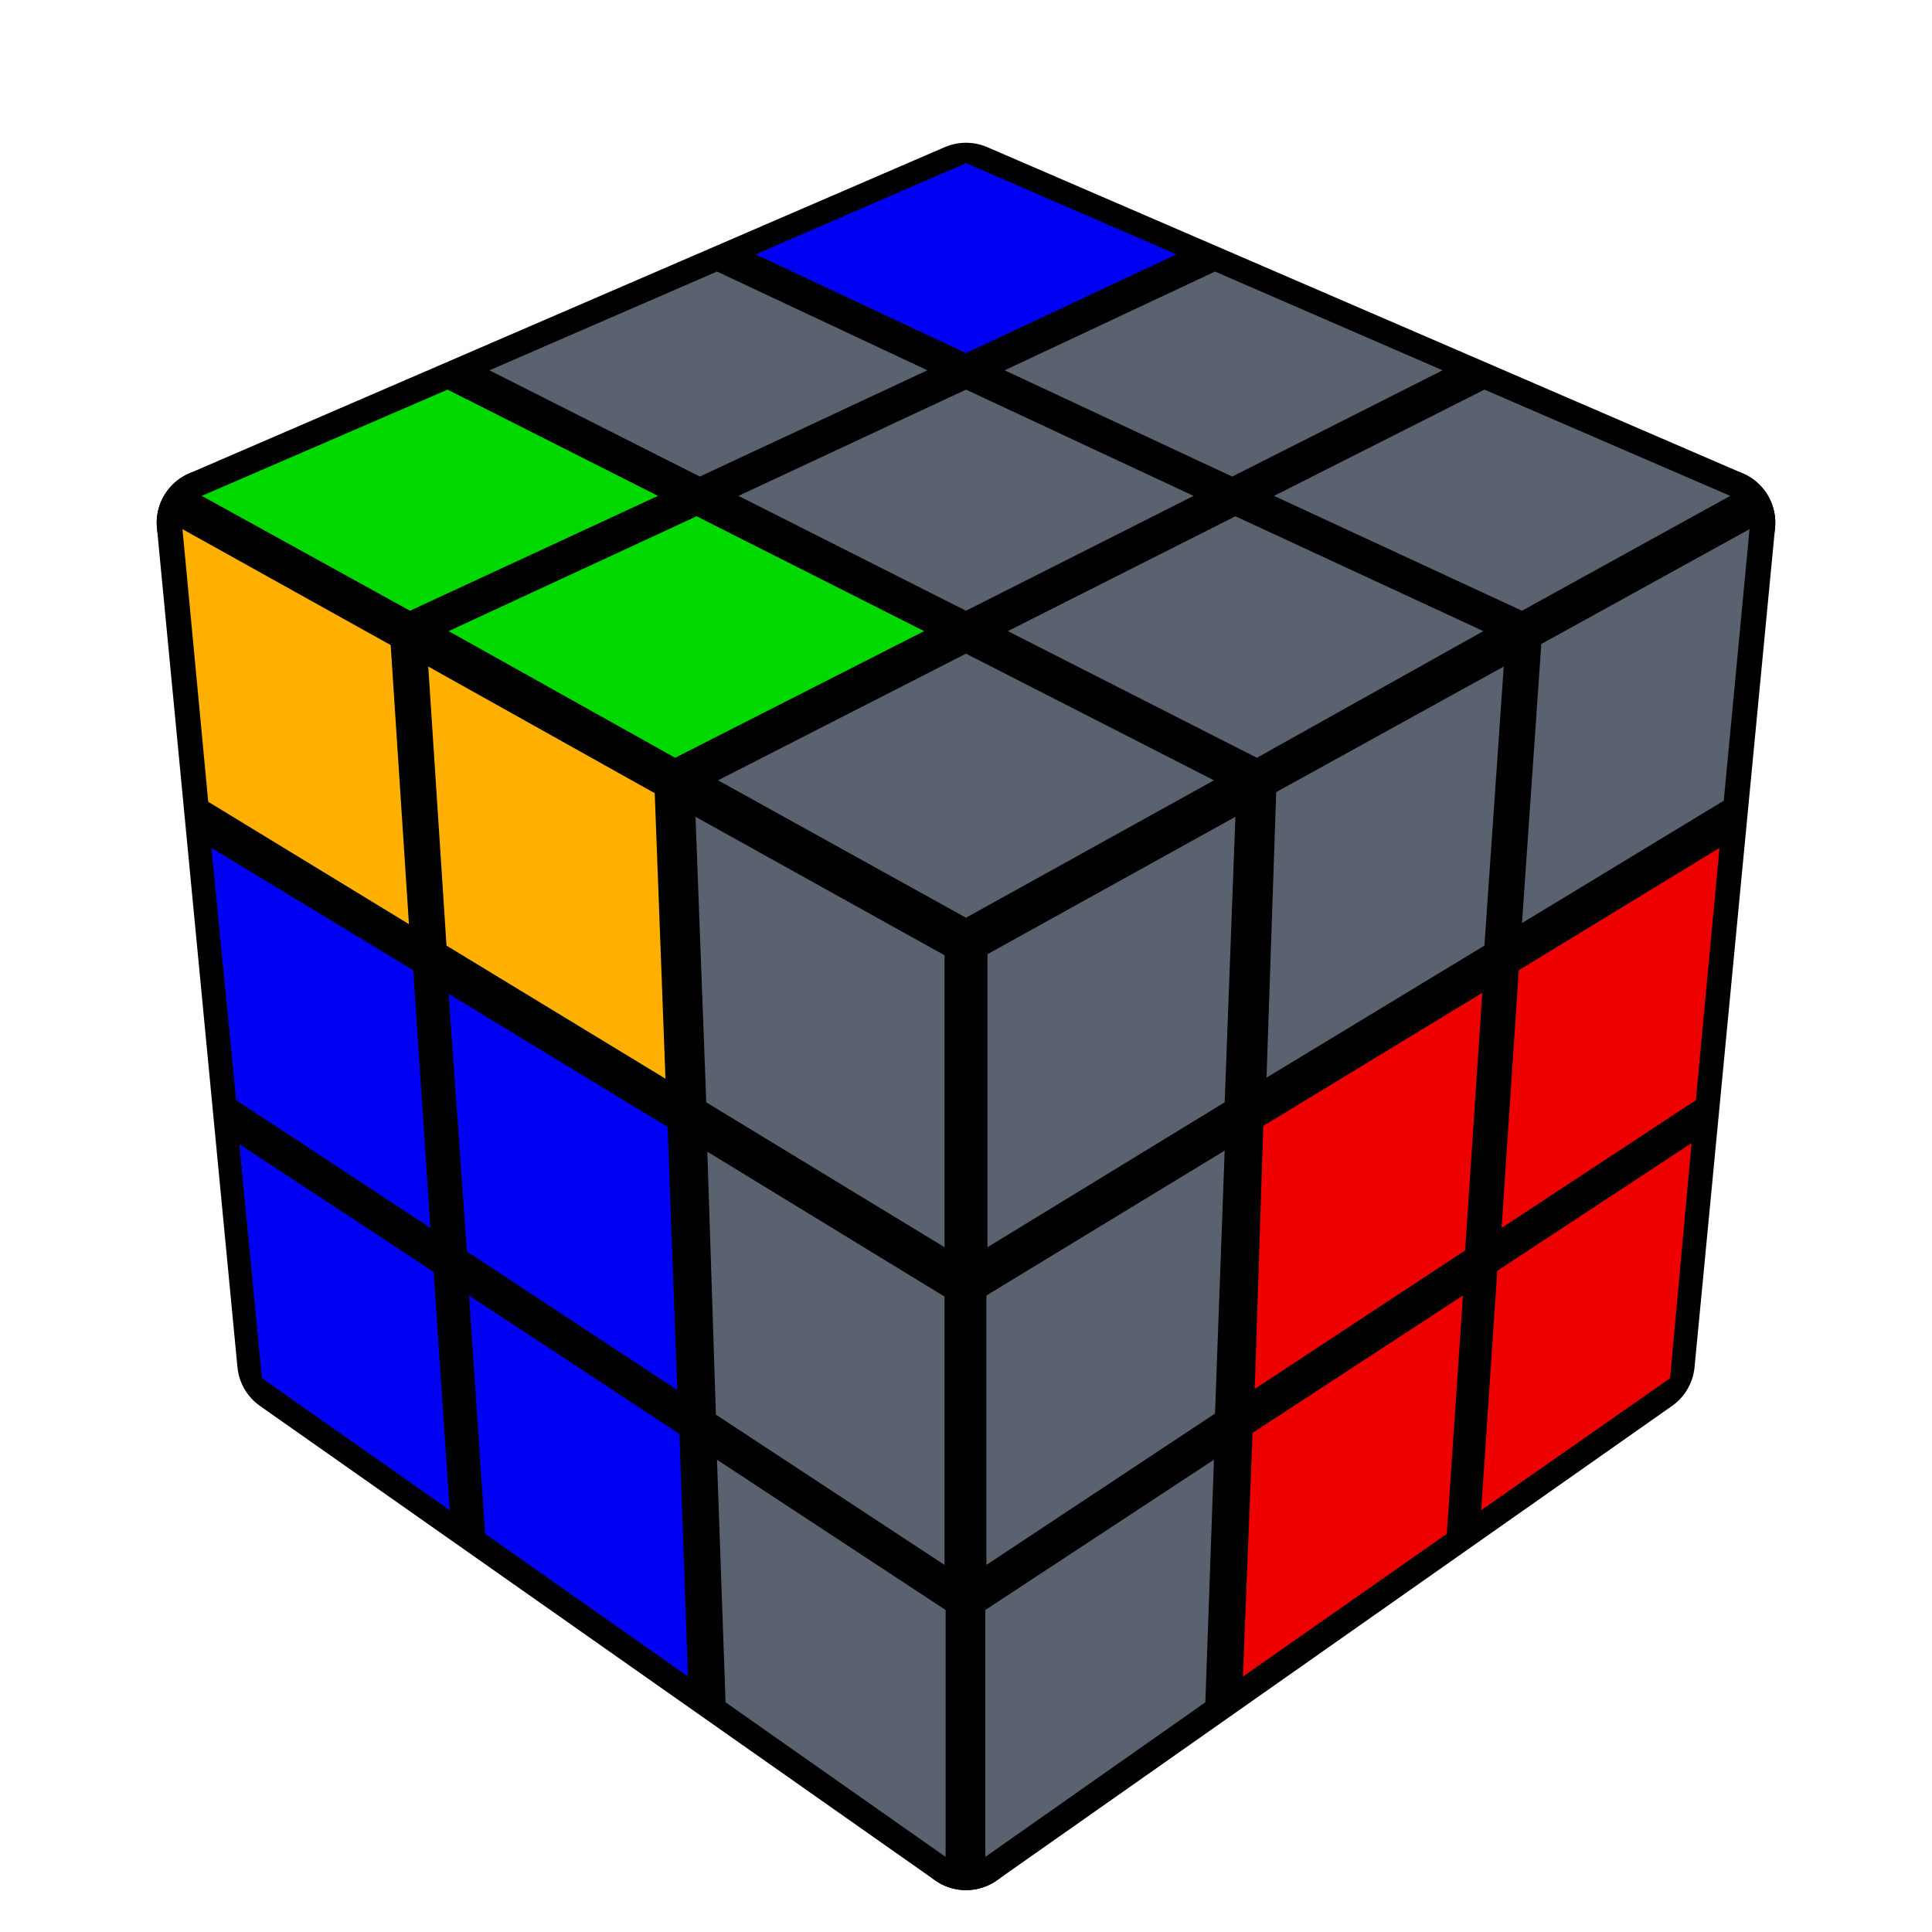
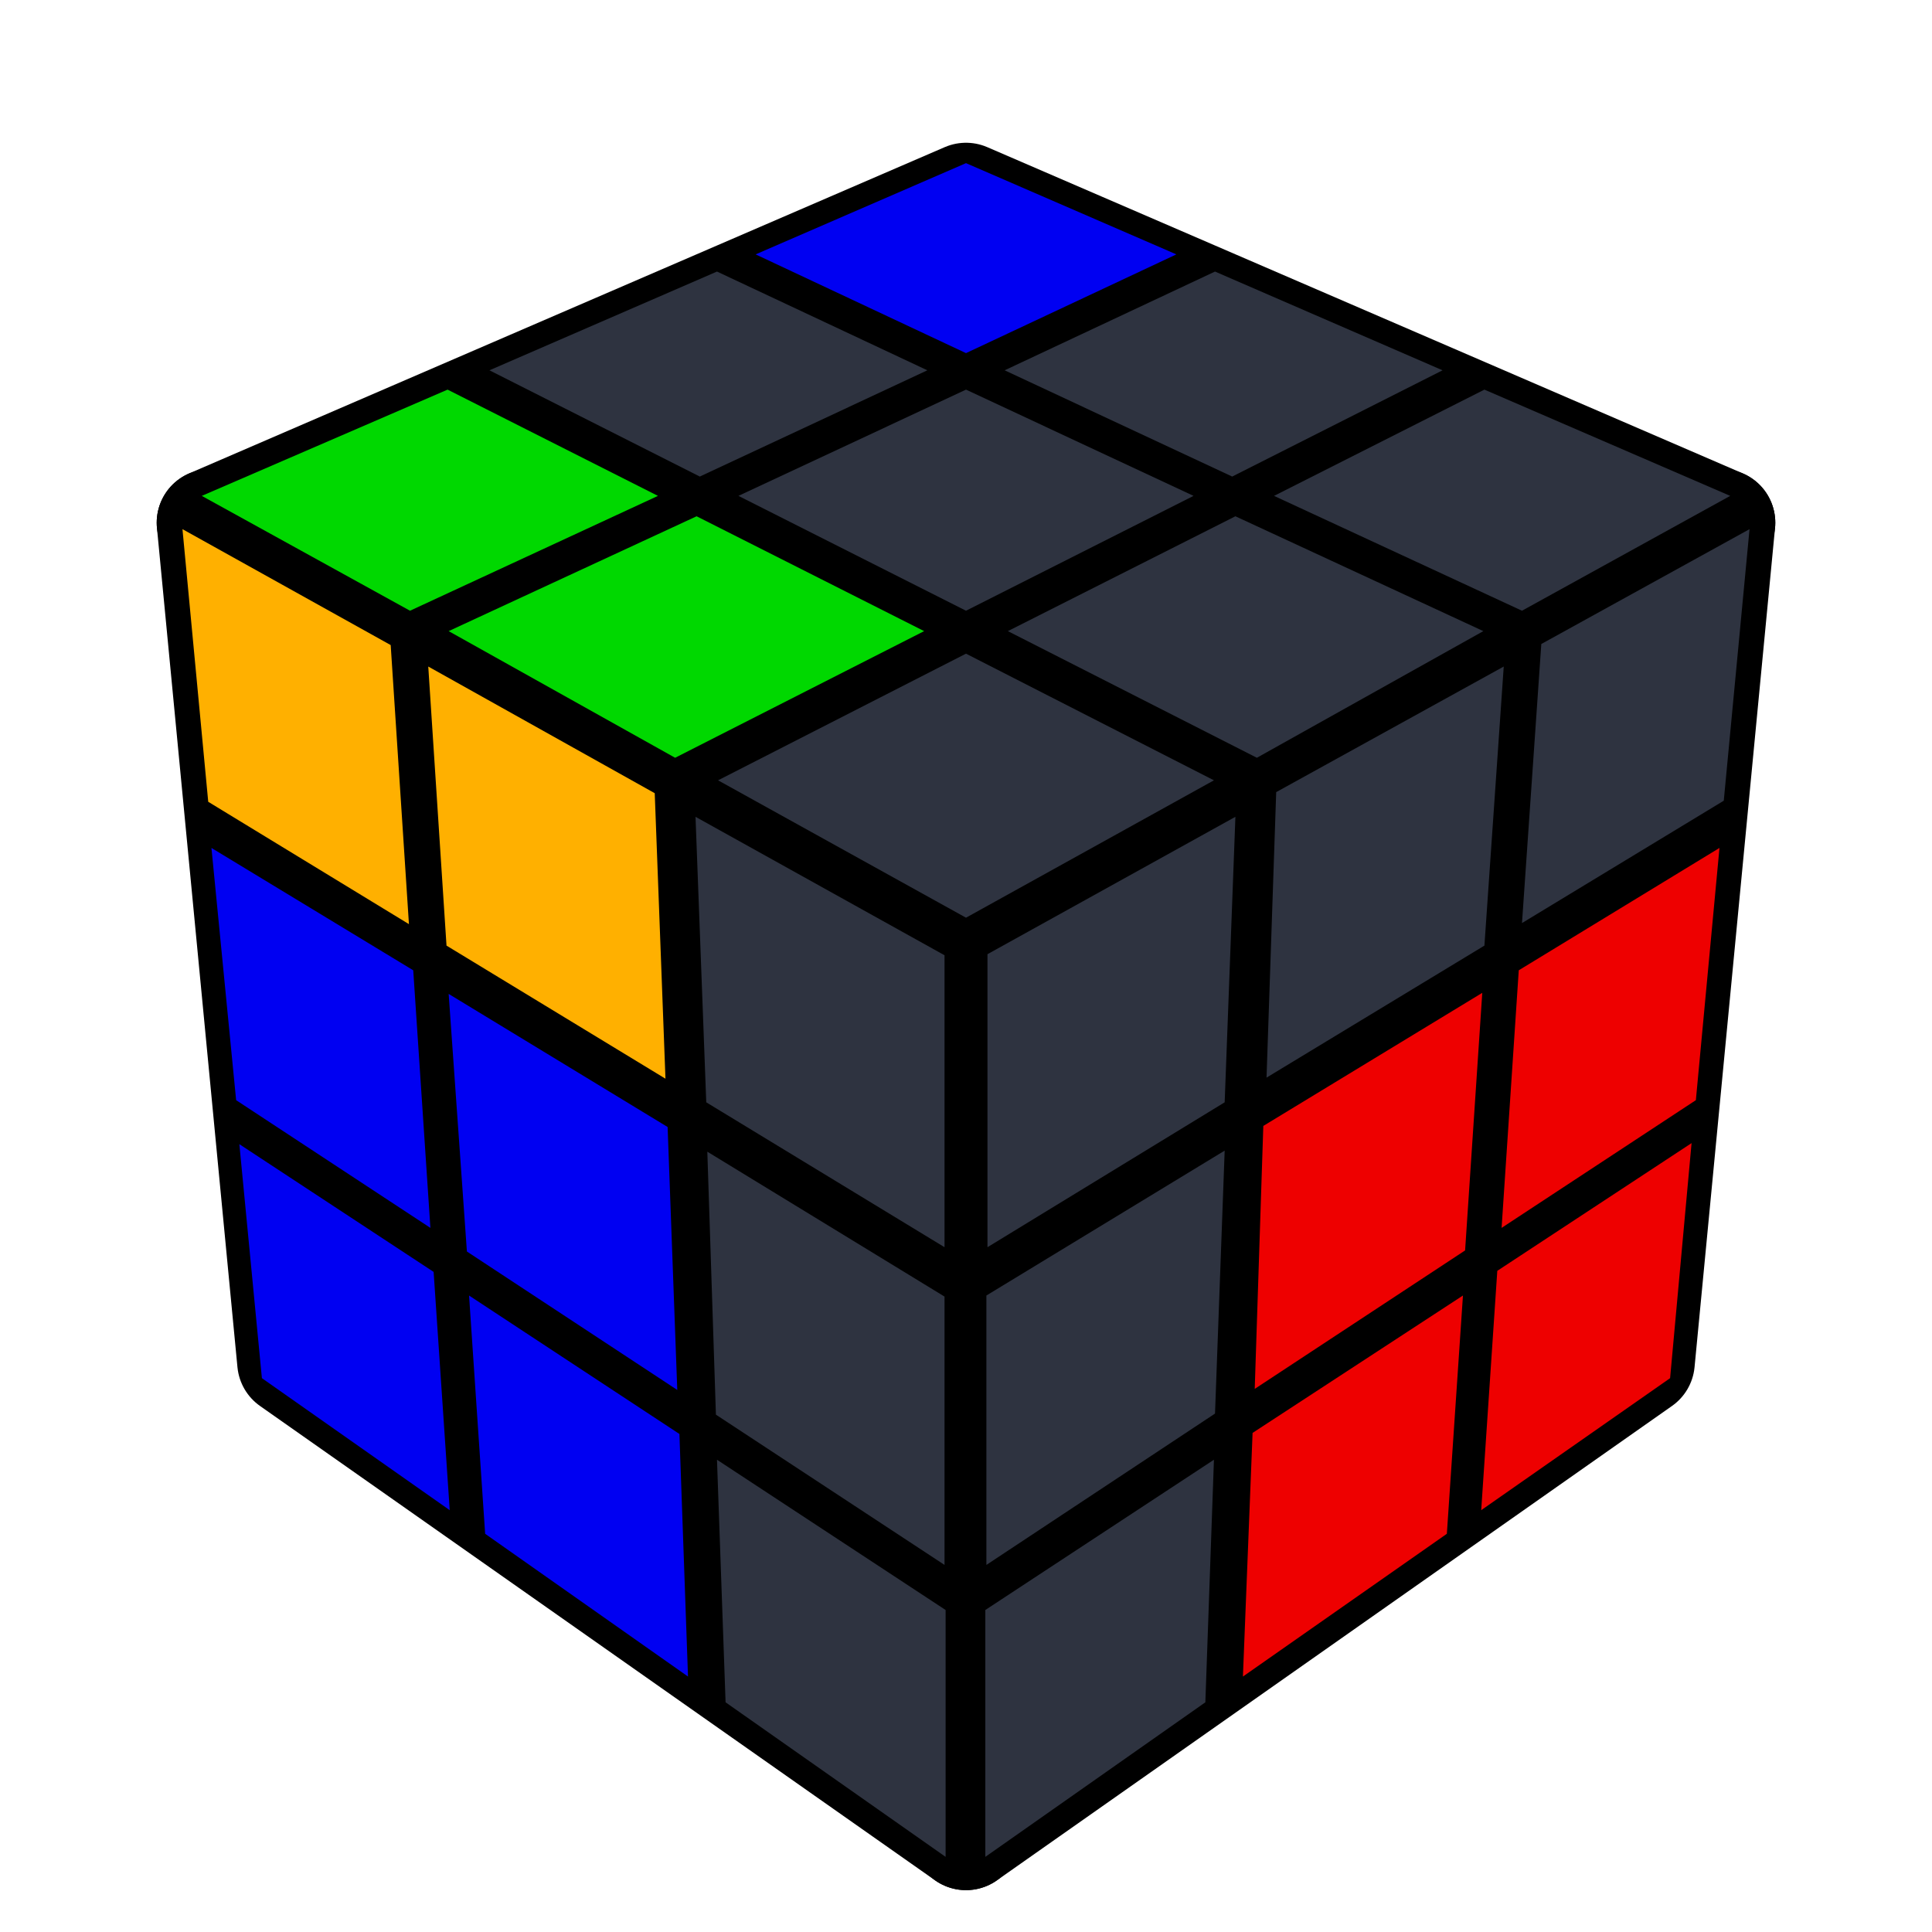
<svg xmlns="http://www.w3.org/2000/svg" version="1.1" width="180" height="180" viewBox="-0.9 -0.9 1.8 1.8">
  <g style="stroke-width:0.1;stroke-linejoin:round;opacity:1">
    <polygon fill="#000000" stroke="#000000" points="-4.9165444344952E-17,-0.717 0.704,-0.413 6.3108540577985E-17,-0.022 -0.704,-0.413" />
    <polygon fill="#000000" stroke="#000000" points="6.3108540577985E-17,-0.022 0.704,-0.413 0.629,0.369 5.5589468959362E-17,0.811" />
    <polygon fill="#000000" stroke="#000000" points="-0.704,-0.413 6.3108540577985E-17,-0.022 5.5589468959362E-17,0.811 -0.629,0.369" />
  </g>
  <g style="opacity:1;stroke-opacity:0.5;stroke-width:0;stroke-linejoin:round">
    <polygon fill="#0000F2" stroke="#000000" points="-4.9439549272153E-17,-0.748 0.196,-0.663 -1.6979580126642E-17,-0.571 -0.196,-0.663" />
-     <polygon fill="#5A6270" stroke="#000000" points="0.232,-0.647 0.444,-0.555 0.248,-0.456 0.036,-0.555" />
-     <polygon fill="#5A6270" stroke="#000000" points="0.483,-0.537 0.712,-0.438 0.518,-0.331 0.287,-0.438" />
-     <polygon fill="#5A6270" stroke="#000000" points="-0.232,-0.647 -0.036,-0.555 -0.248,-0.456 -0.444,-0.555" />
-     <polygon fill="#5A6270" stroke="#000000" points="-1.1906711768916E-17,-0.537 0.212,-0.438 1.3125827139793E-17,-0.331 -0.212,-0.438" />
-     <polygon fill="#5A6270" stroke="#000000" points="0.251,-0.419 0.482,-0.312 0.271,-0.194 0.039,-0.312" />
+     <polygon fill="#2E3340" stroke="#000000" points="0.232,-0.647 0.444,-0.555 0.248,-0.456 0.036,-0.555" />
+     <polygon fill="#2E3340" stroke="#000000" points="0.483,-0.537 0.712,-0.438 0.518,-0.331 0.287,-0.438" />
+     <polygon fill="#2E3340" stroke="#000000" points="-0.232,-0.647 -0.036,-0.555 -0.248,-0.456 -0.444,-0.555" />
+     <polygon fill="#2E3340" stroke="#000000" points="-1.1906711768916E-17,-0.537 0.212,-0.438 1.3125827139793E-17,-0.331 -0.212,-0.438" />
+     <polygon fill="#2E3340" stroke="#000000" points="0.251,-0.419 0.482,-0.312 0.271,-0.194 0.039,-0.312" />
    <polygon fill="#00D800" stroke="#000000" points="-0.483,-0.537 -0.287,-0.438 -0.518,-0.331 -0.712,-0.438" />
    <polygon fill="#00D800" stroke="#000000" points="-0.251,-0.419 -0.039,-0.312 -0.271,-0.194 -0.482,-0.312" />
-     <polygon fill="#5A6270" stroke="#000000" points="1.9219742927126E-17,-0.291 0.231,-0.173 6.3251582941518E-17,-0.045 -0.231,-0.173" />
-     <polygon fill="#5A6270" stroke="#000000" points="0.02,-0.011 0.251,-0.139 0.241,0.127 0.02,0.262" />
-     <polygon fill="#5A6270" stroke="#000000" points="0.289,-0.162 0.501,-0.279 0.483,-0.019 0.28,0.104" />
-     <polygon fill="#5A6270" stroke="#000000" points="0.536,-0.3 0.73,-0.407 0.706,-0.154 0.518,-0.04" />
-     <polygon fill="#5A6270" stroke="#000000" points="0.019,0.307 0.241,0.172 0.232,0.417 0.019,0.558" />
+     <polygon fill="#2E3340" stroke="#000000" points="1.9219742927126E-17,-0.291 0.231,-0.173 6.3251582941518E-17,-0.045 -0.231,-0.173" />
+     <polygon fill="#2E3340" stroke="#000000" points="0.02,-0.011 0.251,-0.139 0.241,0.127 0.02,0.262" />
+     <polygon fill="#2E3340" stroke="#000000" points="0.289,-0.162 0.501,-0.279 0.483,-0.019 0.28,0.104" />
+     <polygon fill="#2E3340" stroke="#000000" points="0.536,-0.3 0.73,-0.407 0.706,-0.154 0.518,-0.04" />
+     <polygon fill="#2E3340" stroke="#000000" points="0.019,0.307 0.241,0.172 0.232,0.417 0.019,0.558" />
    <polygon fill="#EE0000" stroke="#000000" points="0.277,0.149 0.481,0.025 0.465,0.265 0.269,0.394" />
    <polygon fill="#EE0000" stroke="#000000" points="0.515,0.004 0.702,-0.11 0.68,0.125 0.499,0.244" />
-     <polygon fill="#5A6270" stroke="#000000" points="0.018,0.6 0.231,0.46 0.223,0.686 0.018,0.83" />
+     <polygon fill="#2E3340" stroke="#000000" points="0.018,0.6 0.231,0.46 0.223,0.686 0.018,0.83" />
    <polygon fill="#EE0000" stroke="#000000" points="0.267,0.435 0.463,0.307 0.448,0.529 0.258,0.662" />
    <polygon fill="#EE0000" stroke="#000000" points="0.495,0.284 0.676,0.165 0.656,0.384 0.48,0.507" />
    <polygon fill="#FFB000" stroke="#000000" points="-0.73,-0.407 -0.536,-0.299 -0.519,-0.039 -0.706,-0.153" />
    <polygon fill="#FFB000" stroke="#000000" points="-0.501,-0.279 -0.29,-0.161 -0.28,0.105 -0.484,-0.019" />
-     <polygon fill="#5A6270" stroke="#000000" points="-0.252,-0.139 -0.02,-0.01 -0.02,0.262 -0.242,0.127" />
+     <polygon fill="#2E3340" stroke="#000000" points="-0.252,-0.139 -0.02,-0.01 -0.02,0.262 -0.242,0.127" />
    <polygon fill="#0000F2" stroke="#000000" points="-0.703,-0.11 -0.515,0.004 -0.499,0.244 -0.68,0.125" />
    <polygon fill="#0000F2" stroke="#000000" points="-0.482,0.026 -0.278,0.15 -0.269,0.395 -0.465,0.266" />
-     <polygon fill="#5A6270" stroke="#000000" points="-0.241,0.173 -0.02,0.308 -0.02,0.558 -0.233,0.418" />
+     <polygon fill="#2E3340" stroke="#000000" points="-0.241,0.173 -0.02,0.308 -0.02,0.558 -0.233,0.418" />
    <polygon fill="#0000F2" stroke="#000000" points="-0.677,0.166 -0.496,0.285 -0.481,0.507 -0.656,0.384" />
    <polygon fill="#0000F2" stroke="#000000" points="-0.463,0.307 -0.267,0.436 -0.259,0.662 -0.448,0.529" />
-     <polygon fill="#5A6270" stroke="#000000" points="-0.232,0.46 -0.019,0.6 -0.019,0.83 -0.224,0.686" />
+     <polygon fill="#2E3340" stroke="#000000" points="-0.232,0.46 -0.019,0.6 -0.019,0.83 -0.224,0.686" />
  </g>
</svg>
